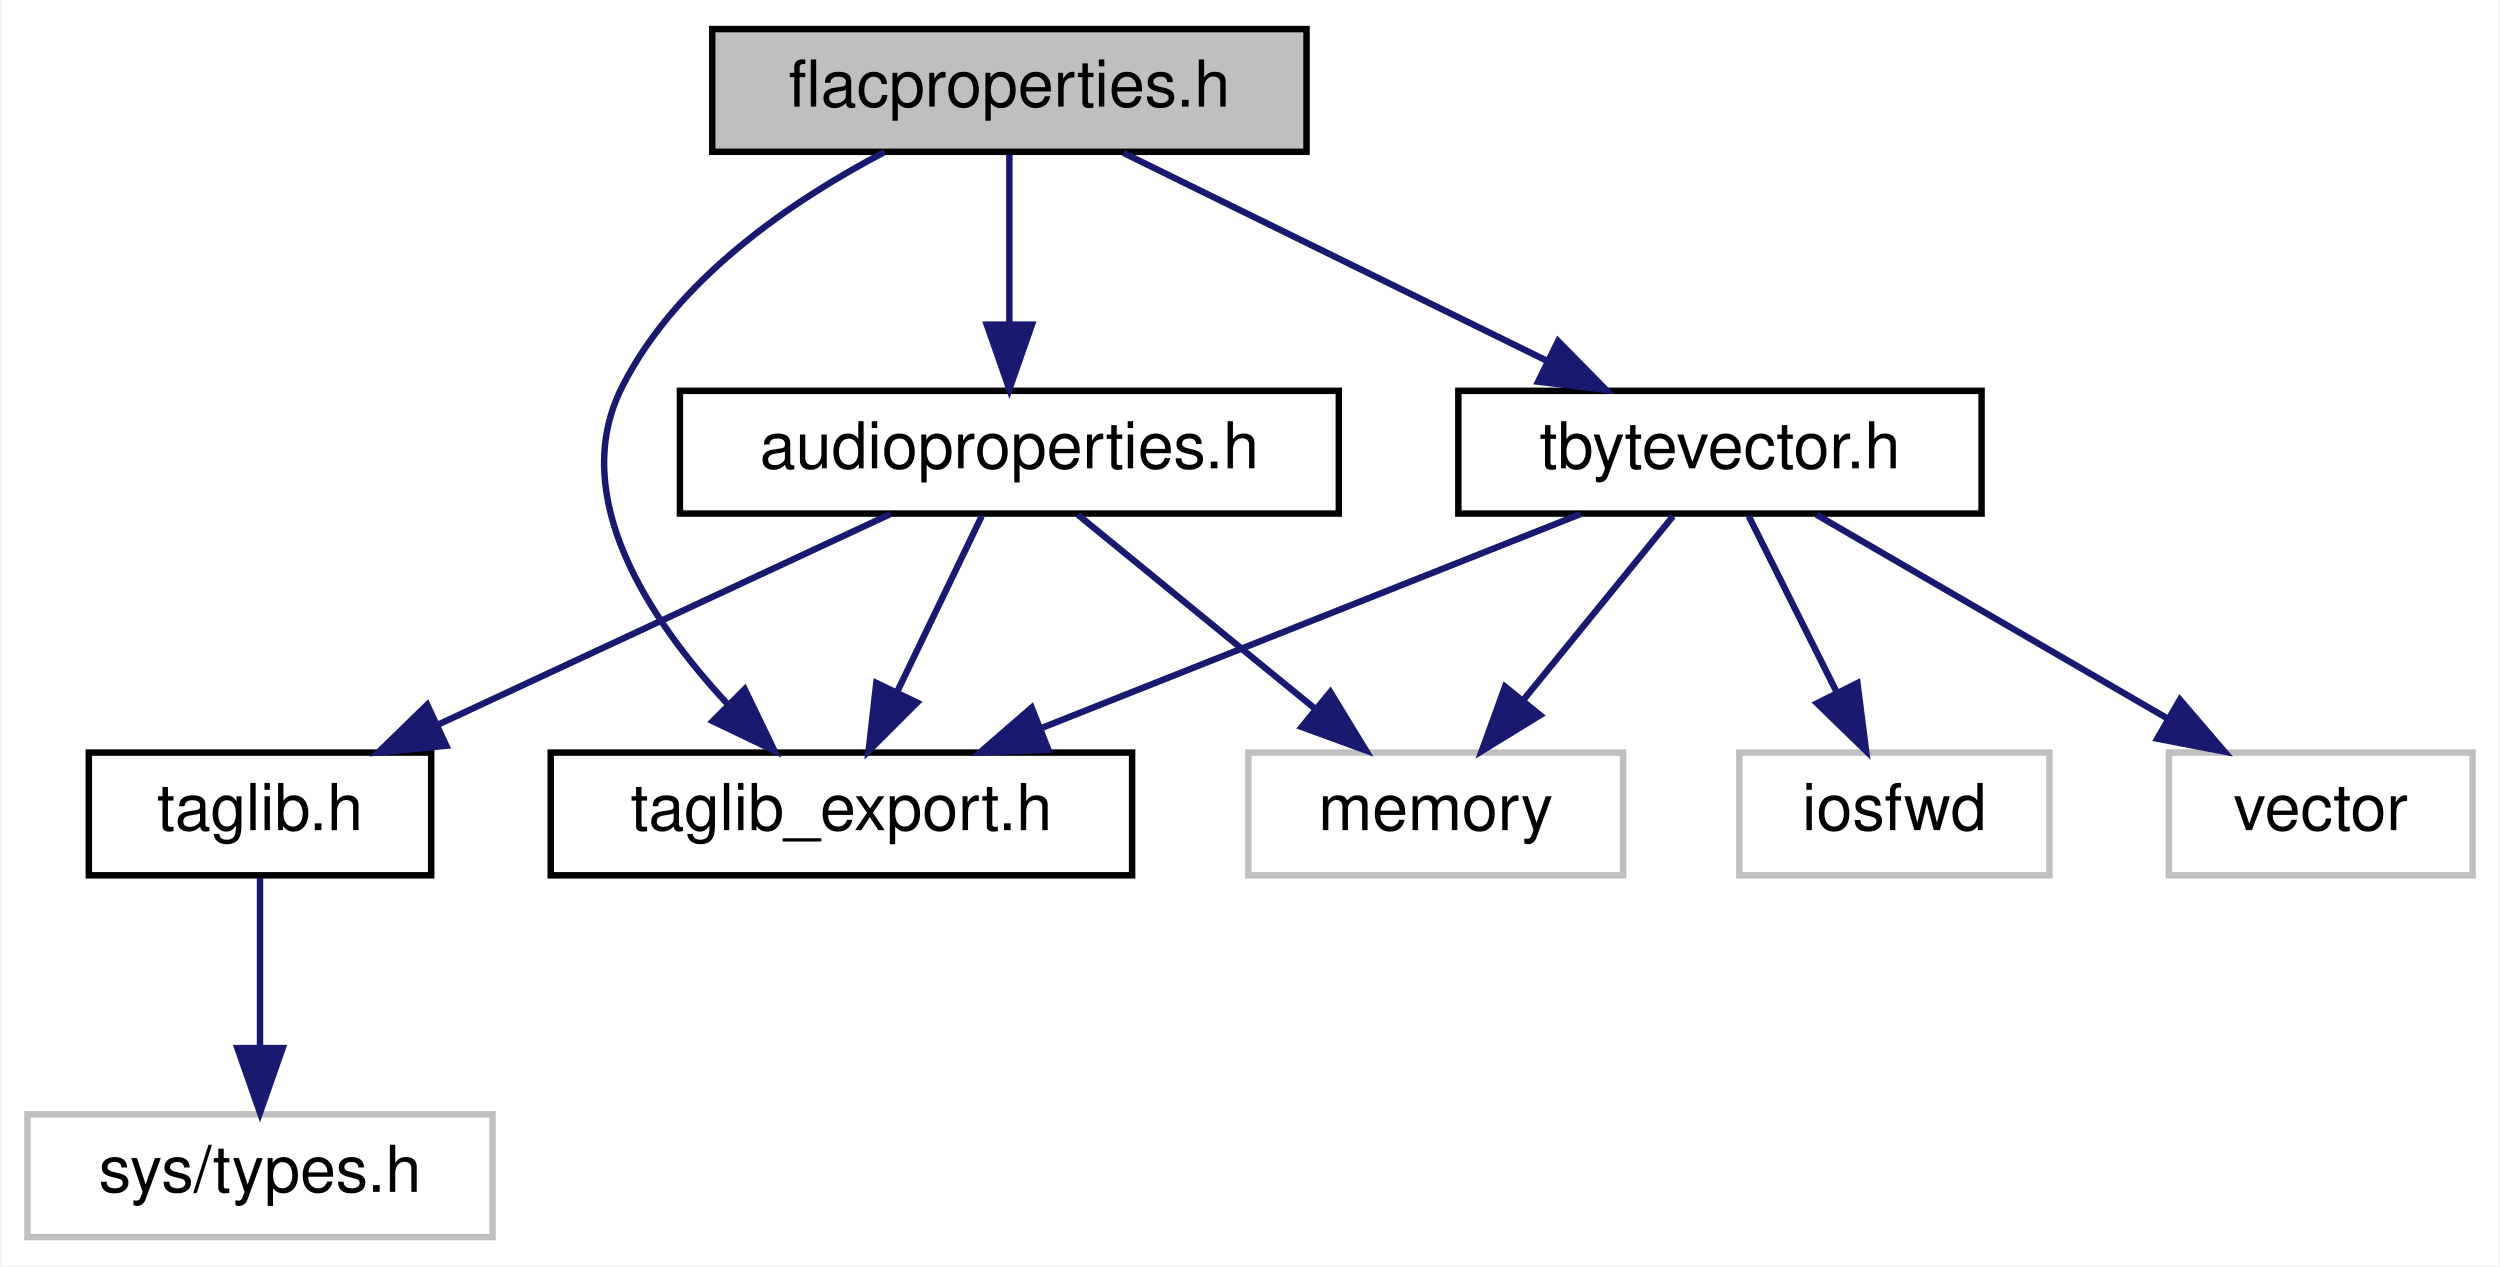
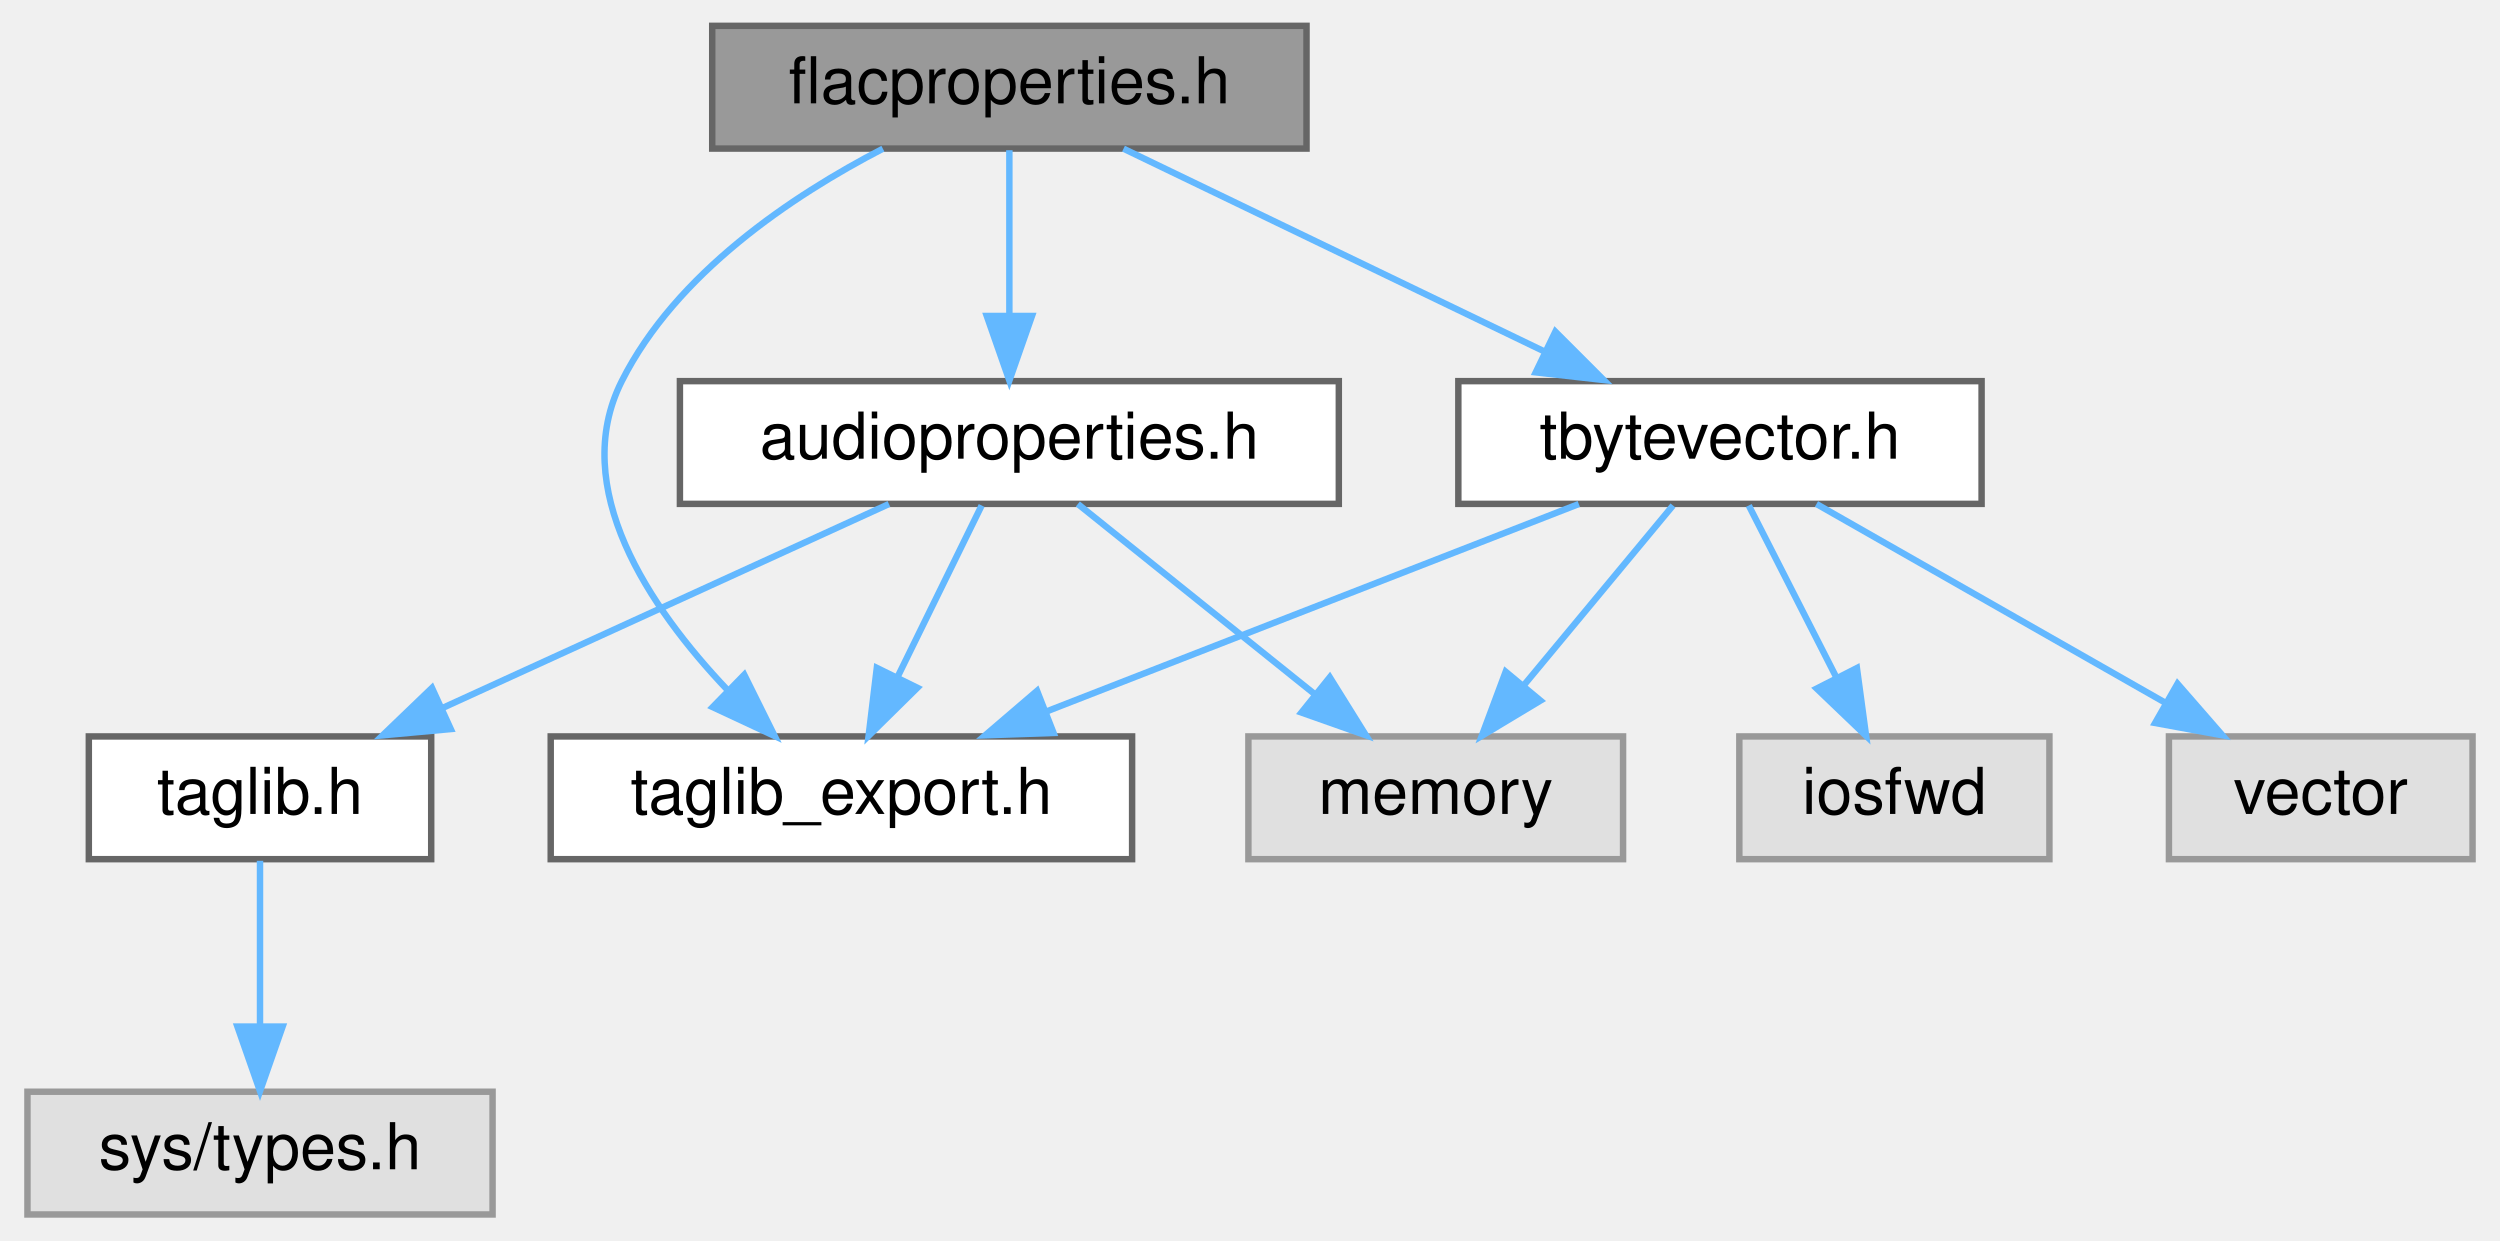
- <svg xmlns="http://www.w3.org/2000/svg" xmlns:xlink="http://www.w3.org/1999/xlink" width="387pt" height="196pt" viewBox="0.00 0.00 386.50 196.00">
-   <g id="graph0" class="graph" transform="scale(1 1) rotate(0) translate(4 192)">
-     <polygon fill="white" stroke="transparent" points="-4,4 -4,-192 382.5,-192 382.5,4 -4,4" />
-     <g id="node1" class="node">
-       <g id="a_node1">
+ <svg xmlns="http://www.w3.org/2000/svg" xmlns:xlink="http://www.w3.org/1999/xlink" width="387pt" height="192pt" viewBox="0.00 0.00 386.50 192.00">
+   <g id="graph0" class="graph" transform="scale(1 1) rotate(0) translate(4 188)">
+     <g id="Node000001" class="node">
+       <g id="a_Node000001">
        <a xlink:title=" ">
-           <polygon fill="#bfbfbf" stroke="black" points="106,-168.5 106,-187.5 198,-187.5 198,-168.5 106,-168.5" />
-           <text text-anchor="middle" x="152" y="-175.5" font-family="Helvetica,sans-Serif" font-size="10.00">flacproperties.h</text>
+           <polygon fill="#999999" stroke="#666666" points="198,-184 106,-184 106,-165 198,-165 198,-184" />
+           <text text-anchor="middle" x="152" y="-172" font-family="Helvetica,sans-Serif" font-size="10.00">flacproperties.h</text>
        </a>
      </g>
    </g>
-     <g id="node2" class="node">
-       <g id="a_node2">
+     <g id="Node000002" class="node">
+       <g id="a_Node000002">
        <a xlink:href="tbytevector_8h.html" target="_top" xlink:title=" ">
-           <polygon fill="white" stroke="black" points="221.5,-112.5 221.5,-131.5 302.5,-131.5 302.5,-112.5 221.5,-112.5" />
-           <text text-anchor="middle" x="262" y="-119.5" font-family="Helvetica,sans-Serif" font-size="10.00">tbytevector.h</text>
+           <polygon fill="white" stroke="#666666" points="302.5,-129 221.5,-129 221.5,-110 302.5,-110 302.5,-129" />
+           <text text-anchor="middle" x="262" y="-117" font-family="Helvetica,sans-Serif" font-size="10.00">tbytevector.h</text>
        </a>
      </g>
    </g>
-     <g id="edge1" class="edge">
-       <path fill="none" stroke="midnightblue" d="M169.67,-168.32C187.39,-159.62 214.9,-146.12 235.29,-136.11" />
-       <polygon fill="midnightblue" stroke="midnightblue" points="236.94,-139.2 244.37,-131.65 233.85,-132.92 236.94,-139.2" />
-     </g>
-     <g id="node6" class="node">
-       <g id="a_node6">
-         <a xlink:href="taglib__export_8h.html" target="_top" xlink:title=" ">
-           <polygon fill="white" stroke="black" points="81,-56.5 81,-75.5 171,-75.5 171,-56.5 81,-56.5" />
-           <text text-anchor="middle" x="126" y="-63.5" font-family="Helvetica,sans-Serif" font-size="10.00">taglib_export.h</text>
+     <g id="edge1_Node000001_Node000002" class="edge">
+       <g id="a_edge1_Node000001_Node000002">
+         <a xlink:title=" ">
+           <path fill="none" stroke="#63b8ff" d="M169.67,-164.98C187.29,-156.5 214.58,-143.35 234.93,-133.54" />
+           <polygon fill="#63b8ff" stroke="#63b8ff" points="236.52,-136.66 244.01,-129.17 233.48,-130.36 236.52,-136.66" />
        </a>
      </g>
    </g>
-     <g id="edge6" class="edge">
-       <path fill="none" stroke="midnightblue" d="M132.7,-168.48C118.57,-161.08 100.44,-148.89 92,-132 83.6,-115.21 96.15,-96.2 108.3,-83.1" />
-       <polygon fill="midnightblue" stroke="midnightblue" points="111.03,-85.32 115.63,-75.78 106.08,-80.37 111.03,-85.32" />
-     </g>
-     <g id="node7" class="node">
-       <g id="a_node7">
-         <a xlink:href="audioproperties_8h.html" target="_top" xlink:title=" ">
-           <polygon fill="white" stroke="black" points="101,-112.5 101,-131.5 203,-131.5 203,-112.5 101,-112.5" />
-           <text text-anchor="middle" x="152" y="-119.5" font-family="Helvetica,sans-Serif" font-size="10.00">audioproperties.h</text>
+     <g id="Node000006" class="node">
+       <g id="a_Node000006">
+         <a xlink:href="taglib__export_8h.html" target="_top" xlink:title=" ">
+           <polygon fill="white" stroke="#666666" points="171,-74 81,-74 81,-55 171,-55 171,-74" />
+           <text text-anchor="middle" x="126" y="-62" font-family="Helvetica,sans-Serif" font-size="10.00">taglib_export.h</text>
        </a>
      </g>
    </g>
-     <g id="edge7" class="edge">
-       <path fill="none" stroke="midnightblue" d="M152,-168.08C152,-161.01 152,-150.86 152,-141.99" />
-       <polygon fill="midnightblue" stroke="midnightblue" points="155.5,-141.75 152,-131.75 148.5,-141.75 155.5,-141.75" />
-     </g>
-     <g id="node3" class="node">
-       <g id="a_node3">
+     <g id="edge6_Node000001_Node000006" class="edge">
+       <g id="a_edge6_Node000001_Node000006">
        <a xlink:title=" ">
-           <polygon fill="white" stroke="#bfbfbf" points="189,-56.5 189,-75.5 247,-75.5 247,-56.5 189,-56.5" />
-           <text text-anchor="middle" x="218" y="-63.5" font-family="Helvetica,sans-Serif" font-size="10.00">memory</text>
+           <path fill="none" stroke="#63b8ff" d="M132.42,-164.98C118.33,-157.68 100.4,-145.68 92,-129 83.71,-112.53 96.24,-93.98 108.36,-81.2" />
+           <polygon fill="#63b8ff" stroke="#63b8ff" points="110.96,-83.55 115.67,-74.06 106.07,-78.54 110.96,-83.55" />
        </a>
      </g>
    </g>
-     <g id="edge2" class="edge">
-       <path fill="none" stroke="midnightblue" d="M254.73,-112.08C248.46,-104.38 239.21,-93.03 231.57,-83.65" />
-       <polygon fill="midnightblue" stroke="midnightblue" points="234.16,-81.29 225.13,-75.75 228.73,-85.71 234.16,-81.29" />
-     </g>
-     <g id="node4" class="node">
-       <g id="a_node4">
-         <a xlink:title=" ">
-           <polygon fill="white" stroke="#bfbfbf" points="331.5,-56.5 331.5,-75.5 378.5,-75.5 378.5,-56.5 331.5,-56.5" />
-           <text text-anchor="middle" x="355" y="-63.5" font-family="Helvetica,sans-Serif" font-size="10.00">vector</text>
+     <g id="Node000007" class="node">
+       <g id="a_Node000007">
+         <a xlink:href="audioproperties_8h.html" target="_top" xlink:title=" ">
+           <polygon fill="white" stroke="#666666" points="203,-129 101,-129 101,-110 203,-110 203,-129" />
+           <text text-anchor="middle" x="152" y="-117" font-family="Helvetica,sans-Serif" font-size="10.00">audioproperties.h</text>
        </a>
      </g>
    </g>
-     <g id="edge3" class="edge">
-       <path fill="none" stroke="midnightblue" d="M276.94,-112.32C291.59,-103.82 314.13,-90.73 331.24,-80.8" />
-       <polygon fill="midnightblue" stroke="midnightblue" points="333.2,-83.7 340.1,-75.65 329.69,-77.65 333.2,-83.7" />
-     </g>
-     <g id="node5" class="node">
-       <g id="a_node5">
+     <g id="edge7_Node000001_Node000007" class="edge">
+       <g id="a_edge7_Node000001_Node000007">
        <a xlink:title=" ">
-           <polygon fill="white" stroke="#bfbfbf" points="265,-56.5 265,-75.5 313,-75.5 313,-56.5 265,-56.5" />
-           <text text-anchor="middle" x="289" y="-63.5" font-family="Helvetica,sans-Serif" font-size="10.00">iosfwd</text>
+           <path fill="none" stroke="#63b8ff" d="M152,-164.75C152,-157.8 152,-147.85 152,-139.13" />
+           <polygon fill="#63b8ff" stroke="#63b8ff" points="155.5,-139.09 152,-129.09 148.5,-139.09 155.5,-139.09" />
        </a>
      </g>
    </g>
-     <g id="edge4" class="edge">
-       <path fill="none" stroke="midnightblue" d="M266.46,-112.08C270.15,-104.69 275.52,-93.95 280.09,-84.81" />
-       <polygon fill="midnightblue" stroke="midnightblue" points="283.28,-86.26 284.62,-75.75 277.02,-83.13 283.28,-86.26" />
-     </g>
-     <g id="edge5" class="edge">
-       <path fill="none" stroke="midnightblue" d="M240.45,-112.44C217.97,-103.52 182.51,-89.44 157.02,-79.32" />
-       <polygon fill="midnightblue" stroke="midnightblue" points="158.03,-75.95 147.45,-75.52 155.45,-82.46 158.03,-75.95" />
-     </g>
-     <g id="edge8" class="edge">
-       <path fill="none" stroke="midnightblue" d="M162.6,-112.32C172.46,-104.26 187.35,-92.08 199.22,-82.37" />
-       <polygon fill="midnightblue" stroke="midnightblue" points="201.68,-84.88 207.2,-75.83 197.25,-79.46 201.68,-84.88" />
-     </g>
-     <g id="edge11" class="edge">
-       <path fill="none" stroke="midnightblue" d="M147.71,-112.08C144.15,-104.69 138.98,-93.95 134.58,-84.81" />
-       <polygon fill="midnightblue" stroke="midnightblue" points="137.71,-83.24 130.21,-75.75 131.4,-86.28 137.71,-83.24" />
-     </g>
-     <g id="node8" class="node">
-       <g id="a_node8">
-         <a xlink:href="taglib_8h.html" target="_top" xlink:title=" ">
-           <polygon fill="white" stroke="black" points="9.5,-56.5 9.5,-75.5 62.5,-75.5 62.5,-56.5 9.5,-56.5" />
-           <text text-anchor="middle" x="36" y="-63.5" font-family="Helvetica,sans-Serif" font-size="10.00">taglib.h</text>
+     <g id="Node000003" class="node">
+       <g id="a_Node000003">
+         <a xlink:title=" ">
+           <polygon fill="#e0e0e0" stroke="#999999" points="247,-74 189,-74 189,-55 247,-55 247,-74" />
+           <text text-anchor="middle" x="218" y="-62" font-family="Helvetica,sans-Serif" font-size="10.00">memory</text>
        </a>
      </g>
    </g>
-     <g id="edge9" class="edge">
-       <path fill="none" stroke="midnightblue" d="M133.62,-112.44C114.78,-103.68 85.27,-89.94 63.62,-79.86" />
-       <polygon fill="midnightblue" stroke="midnightblue" points="64.84,-76.56 54.29,-75.52 61.88,-82.91 64.84,-76.56" />
-     </g>
-     <g id="node9" class="node">
-       <g id="a_node9">
+     <g id="edge2_Node000002_Node000003" class="edge">
+       <g id="a_edge2_Node000002_Node000003">
        <a xlink:title=" ">
-           <polygon fill="white" stroke="#bfbfbf" points="0,-0.5 0,-19.5 72,-19.5 72,-0.5 0,-0.5" />
-           <text text-anchor="middle" x="36" y="-7.5" font-family="Helvetica,sans-Serif" font-size="10.00">sys/types.h</text>
+           <path fill="none" stroke="#63b8ff" d="M254.73,-109.75C248.46,-102.18 239.21,-91.05 231.57,-81.84" />
+           <polygon fill="#63b8ff" stroke="#63b8ff" points="234.21,-79.55 225.13,-74.09 228.83,-84.02 234.21,-79.55" />
        </a>
      </g>
    </g>
-     <g id="edge10" class="edge">
-       <path fill="none" stroke="midnightblue" d="M36,-56.08C36,-49.01 36,-38.86 36,-29.99" />
-       <polygon fill="midnightblue" stroke="midnightblue" points="39.5,-29.75 36,-19.75 32.5,-29.75 39.5,-29.75" />
+     <g id="Node000004" class="node">
+       <g id="a_Node000004">
+         <a xlink:title=" ">
+           <polygon fill="#e0e0e0" stroke="#999999" points="378.5,-74 331.5,-74 331.5,-55 378.5,-55 378.5,-74" />
+           <text text-anchor="middle" x="355" y="-62" font-family="Helvetica,sans-Serif" font-size="10.00">vector</text>
+         </a>
+       </g>
+     </g>
+     <g id="edge3_Node000002_Node000004" class="edge">
+       <g id="a_edge3_Node000002_Node000004">
+         <a xlink:title=" ">
+           <path fill="none" stroke="#63b8ff" d="M276.94,-109.98C291.5,-101.69 313.87,-88.94 330.93,-79.22" />
+           <polygon fill="#63b8ff" stroke="#63b8ff" points="332.83,-82.16 339.79,-74.17 329.36,-76.08 332.83,-82.16" />
+         </a>
+       </g>
+     </g>
+     <g id="Node000005" class="node">
+       <g id="a_Node000005">
+         <a xlink:title=" ">
+           <polygon fill="#e0e0e0" stroke="#999999" points="313,-74 265,-74 265,-55 313,-55 313,-74" />
+           <text text-anchor="middle" x="289" y="-62" font-family="Helvetica,sans-Serif" font-size="10.00">iosfwd</text>
+         </a>
+       </g>
+     </g>
+     <g id="edge4_Node000002_Node000005" class="edge">
+       <g id="a_edge4_Node000002_Node000005">
+         <a xlink:title=" ">
+           <path fill="none" stroke="#63b8ff" d="M266.46,-109.75C270.12,-102.57 275.41,-92.18 279.95,-83.27" />
+           <polygon fill="#63b8ff" stroke="#63b8ff" points="283.2,-84.59 284.62,-74.09 276.97,-81.41 283.2,-84.59" />
+         </a>
+       </g>
+     </g>
+     <g id="edge5_Node000002_Node000006" class="edge">
+       <g id="a_edge5_Node000002_Node000006">
+         <a xlink:title=" ">
+           <path fill="none" stroke="#63b8ff" d="M240.15,-109.98C217.88,-101.3 183.1,-87.75 157.78,-77.88" />
+           <polygon fill="#63b8ff" stroke="#63b8ff" points="158.84,-74.54 148.25,-74.17 156.29,-81.06 158.84,-74.54" />
+         </a>
+       </g>
+     </g>
+     <g id="edge8_Node000007_Node000003" class="edge">
+       <g id="a_edge8_Node000007_Node000003">
+         <a xlink:title=" ">
+           <path fill="none" stroke="#63b8ff" d="M162.6,-109.98C172.46,-102.07 187.35,-90.11 199.22,-80.58" />
+           <polygon fill="#63b8ff" stroke="#63b8ff" points="201.6,-83.16 207.2,-74.17 197.21,-77.7 201.6,-83.16" />
+         </a>
+       </g>
+     </g>
+     <g id="edge11_Node000007_Node000006" class="edge">
+       <g id="a_edge11_Node000007_Node000006">
+         <a xlink:title=" ">
+           <path fill="none" stroke="#63b8ff" d="M147.71,-109.75C144.19,-102.57 139.09,-92.18 134.72,-83.27" />
+           <polygon fill="#63b8ff" stroke="#63b8ff" points="137.76,-81.53 130.21,-74.09 131.48,-84.61 137.76,-81.53" />
+         </a>
+       </g>
+     </g>
+     <g id="Node000008" class="node">
+       <g id="a_Node000008">
+         <a xlink:href="taglib_8h.html" target="_top" xlink:title=" ">
+           <polygon fill="white" stroke="#666666" points="62.5,-74 9.5,-74 9.5,-55 62.5,-55 62.5,-74" />
+           <text text-anchor="middle" x="36" y="-62" font-family="Helvetica,sans-Serif" font-size="10.00">taglib.h</text>
+         </a>
+       </g>
+     </g>
+     <g id="edge9_Node000007_Node000008" class="edge">
+       <g id="a_edge9_Node000007_Node000008">
+         <a xlink:title=" ">
+           <path fill="none" stroke="#63b8ff" d="M133.36,-109.98C114.7,-101.46 85.75,-88.23 64.26,-78.41" />
+           <polygon fill="#63b8ff" stroke="#63b8ff" points="65.53,-75.14 54.98,-74.17 62.62,-81.51 65.53,-75.14" />
+         </a>
+       </g>
+     </g>
+     <g id="Node000009" class="node">
+       <g id="a_Node000009">
+         <a xlink:title=" ">
+           <polygon fill="#e0e0e0" stroke="#999999" points="72,-19 0,-19 0,0 72,0 72,-19" />
+           <text text-anchor="middle" x="36" y="-7" font-family="Helvetica,sans-Serif" font-size="10.00">sys/types.h</text>
+         </a>
+       </g>
+     </g>
+     <g id="edge10_Node000008_Node000009" class="edge">
+       <g id="a_edge10_Node000008_Node000009">
+         <a xlink:title=" ">
+           <path fill="none" stroke="#63b8ff" d="M36,-54.75C36,-47.8 36,-37.85 36,-29.13" />
+           <polygon fill="#63b8ff" stroke="#63b8ff" points="39.5,-29.09 36,-19.09 32.5,-29.09 39.5,-29.09" />
+         </a>
+       </g>
    </g>
  </g>
</svg>
